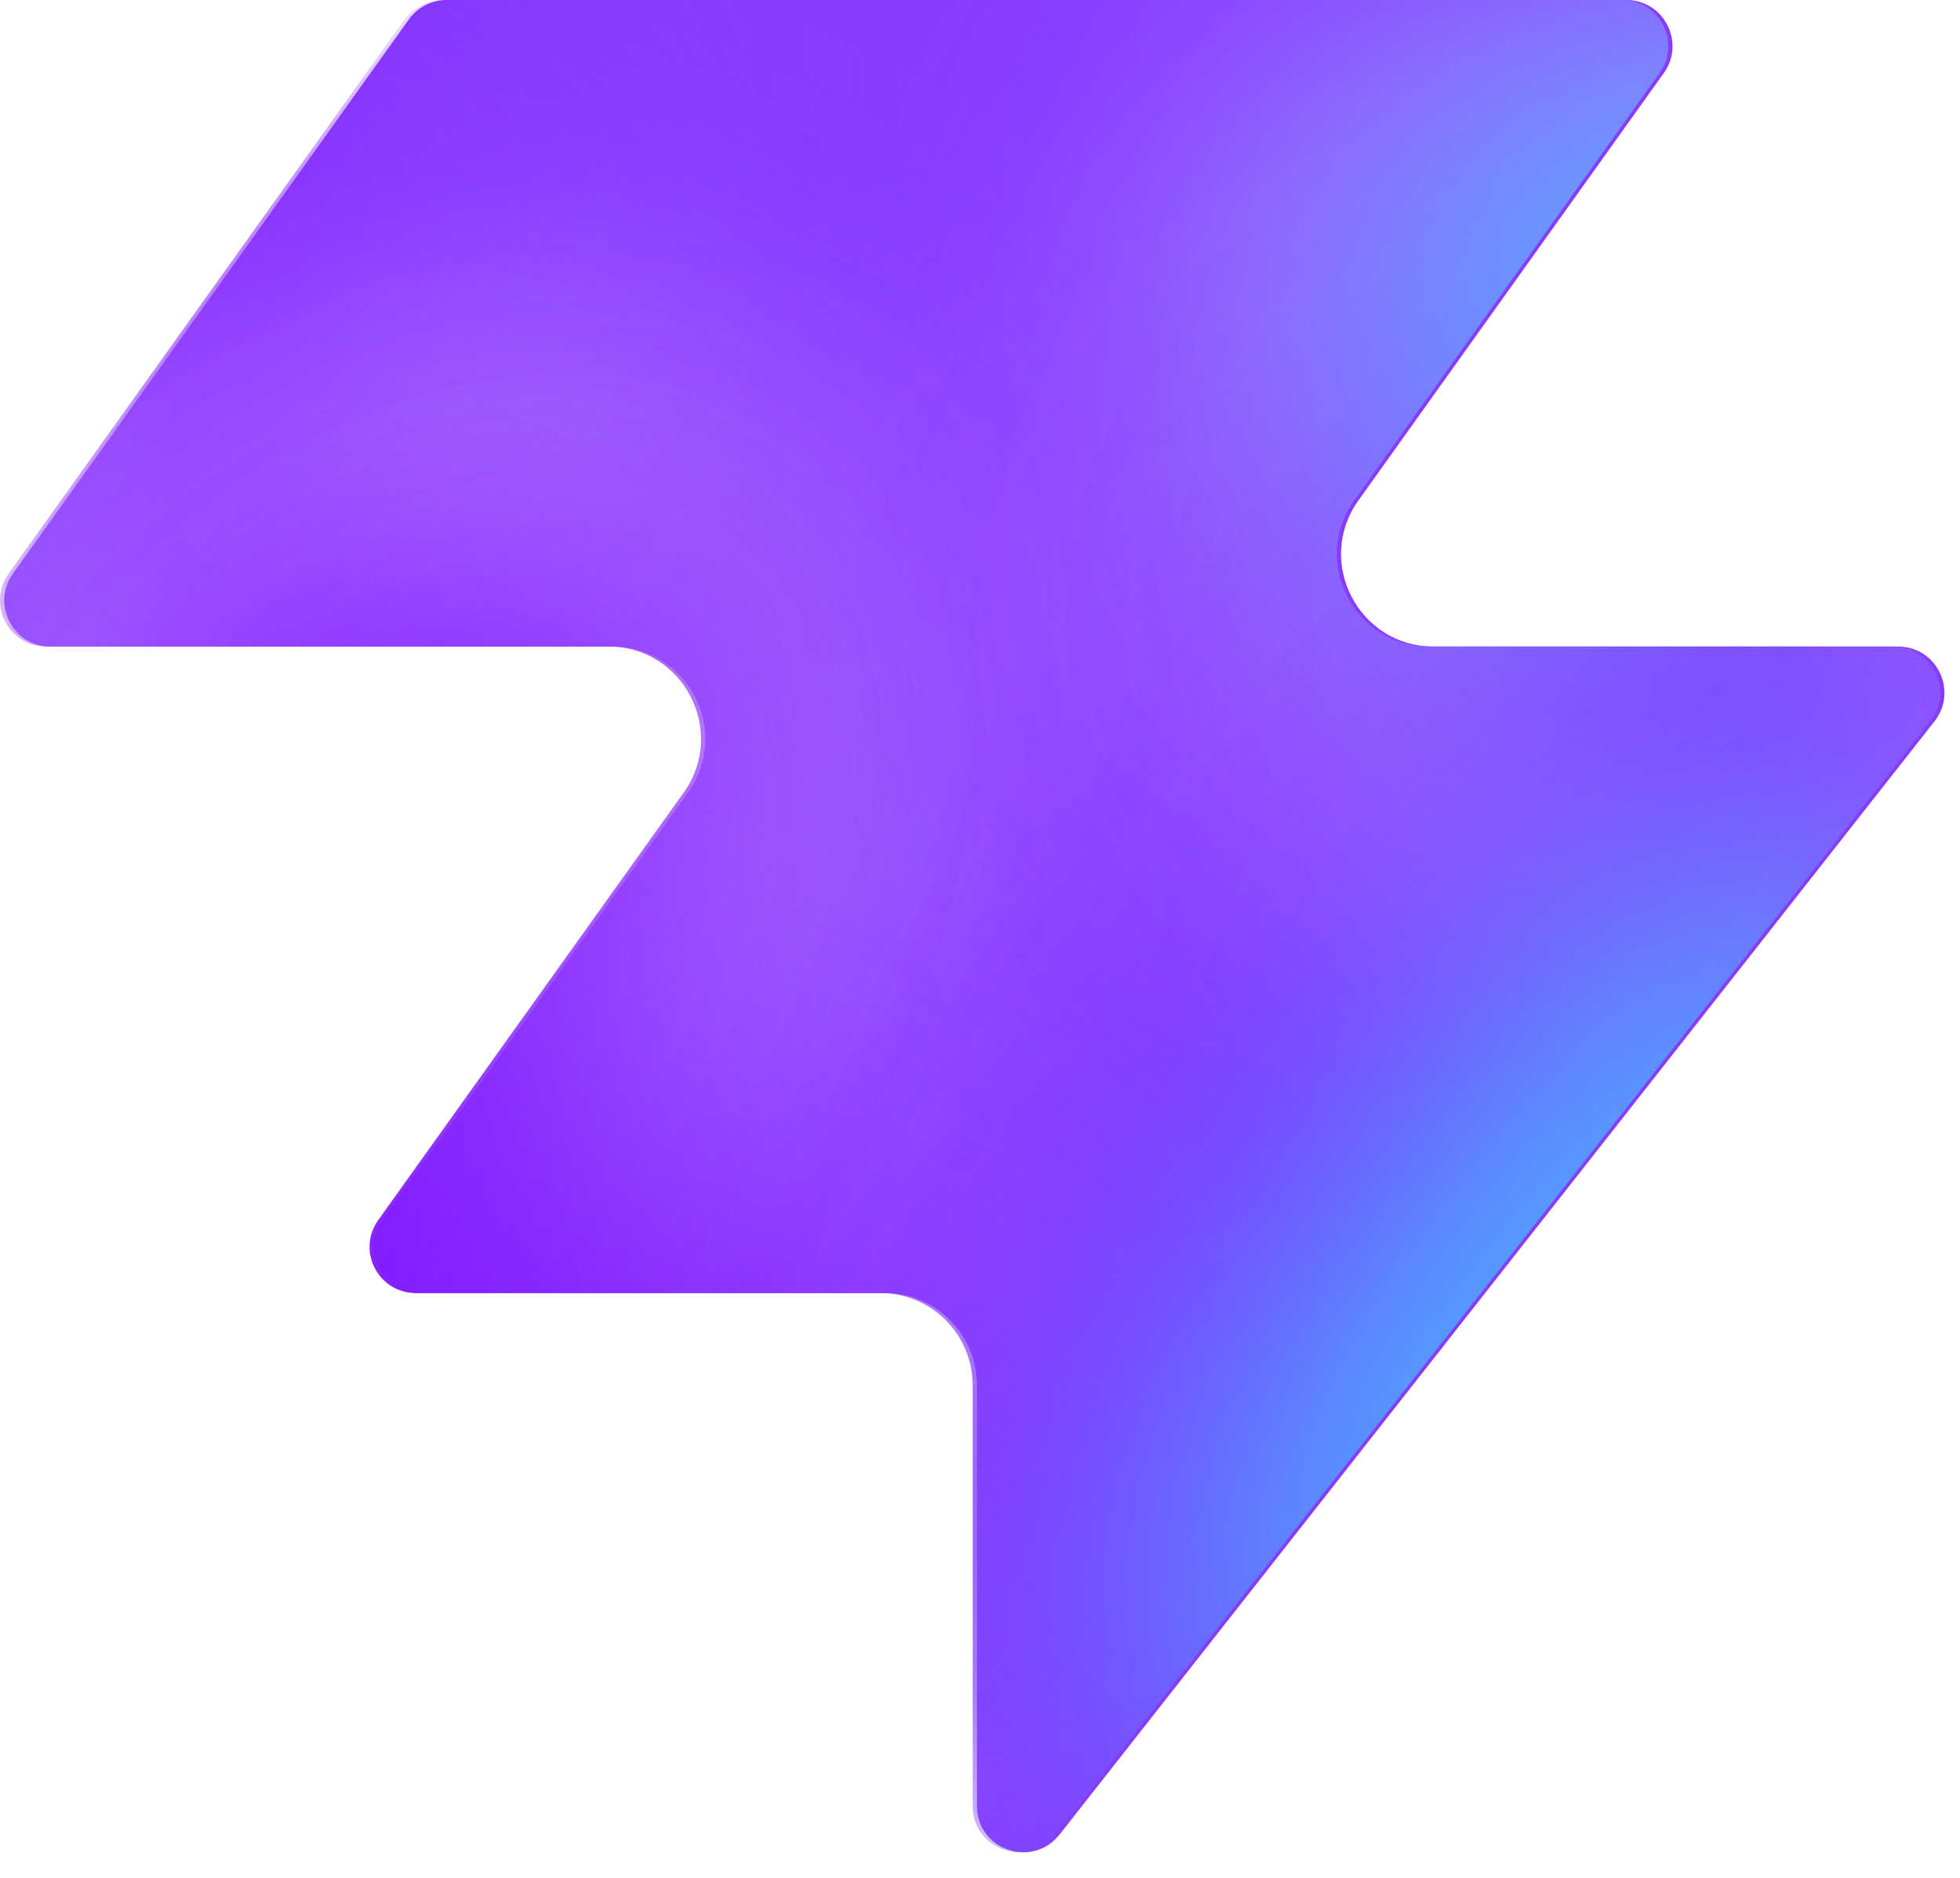
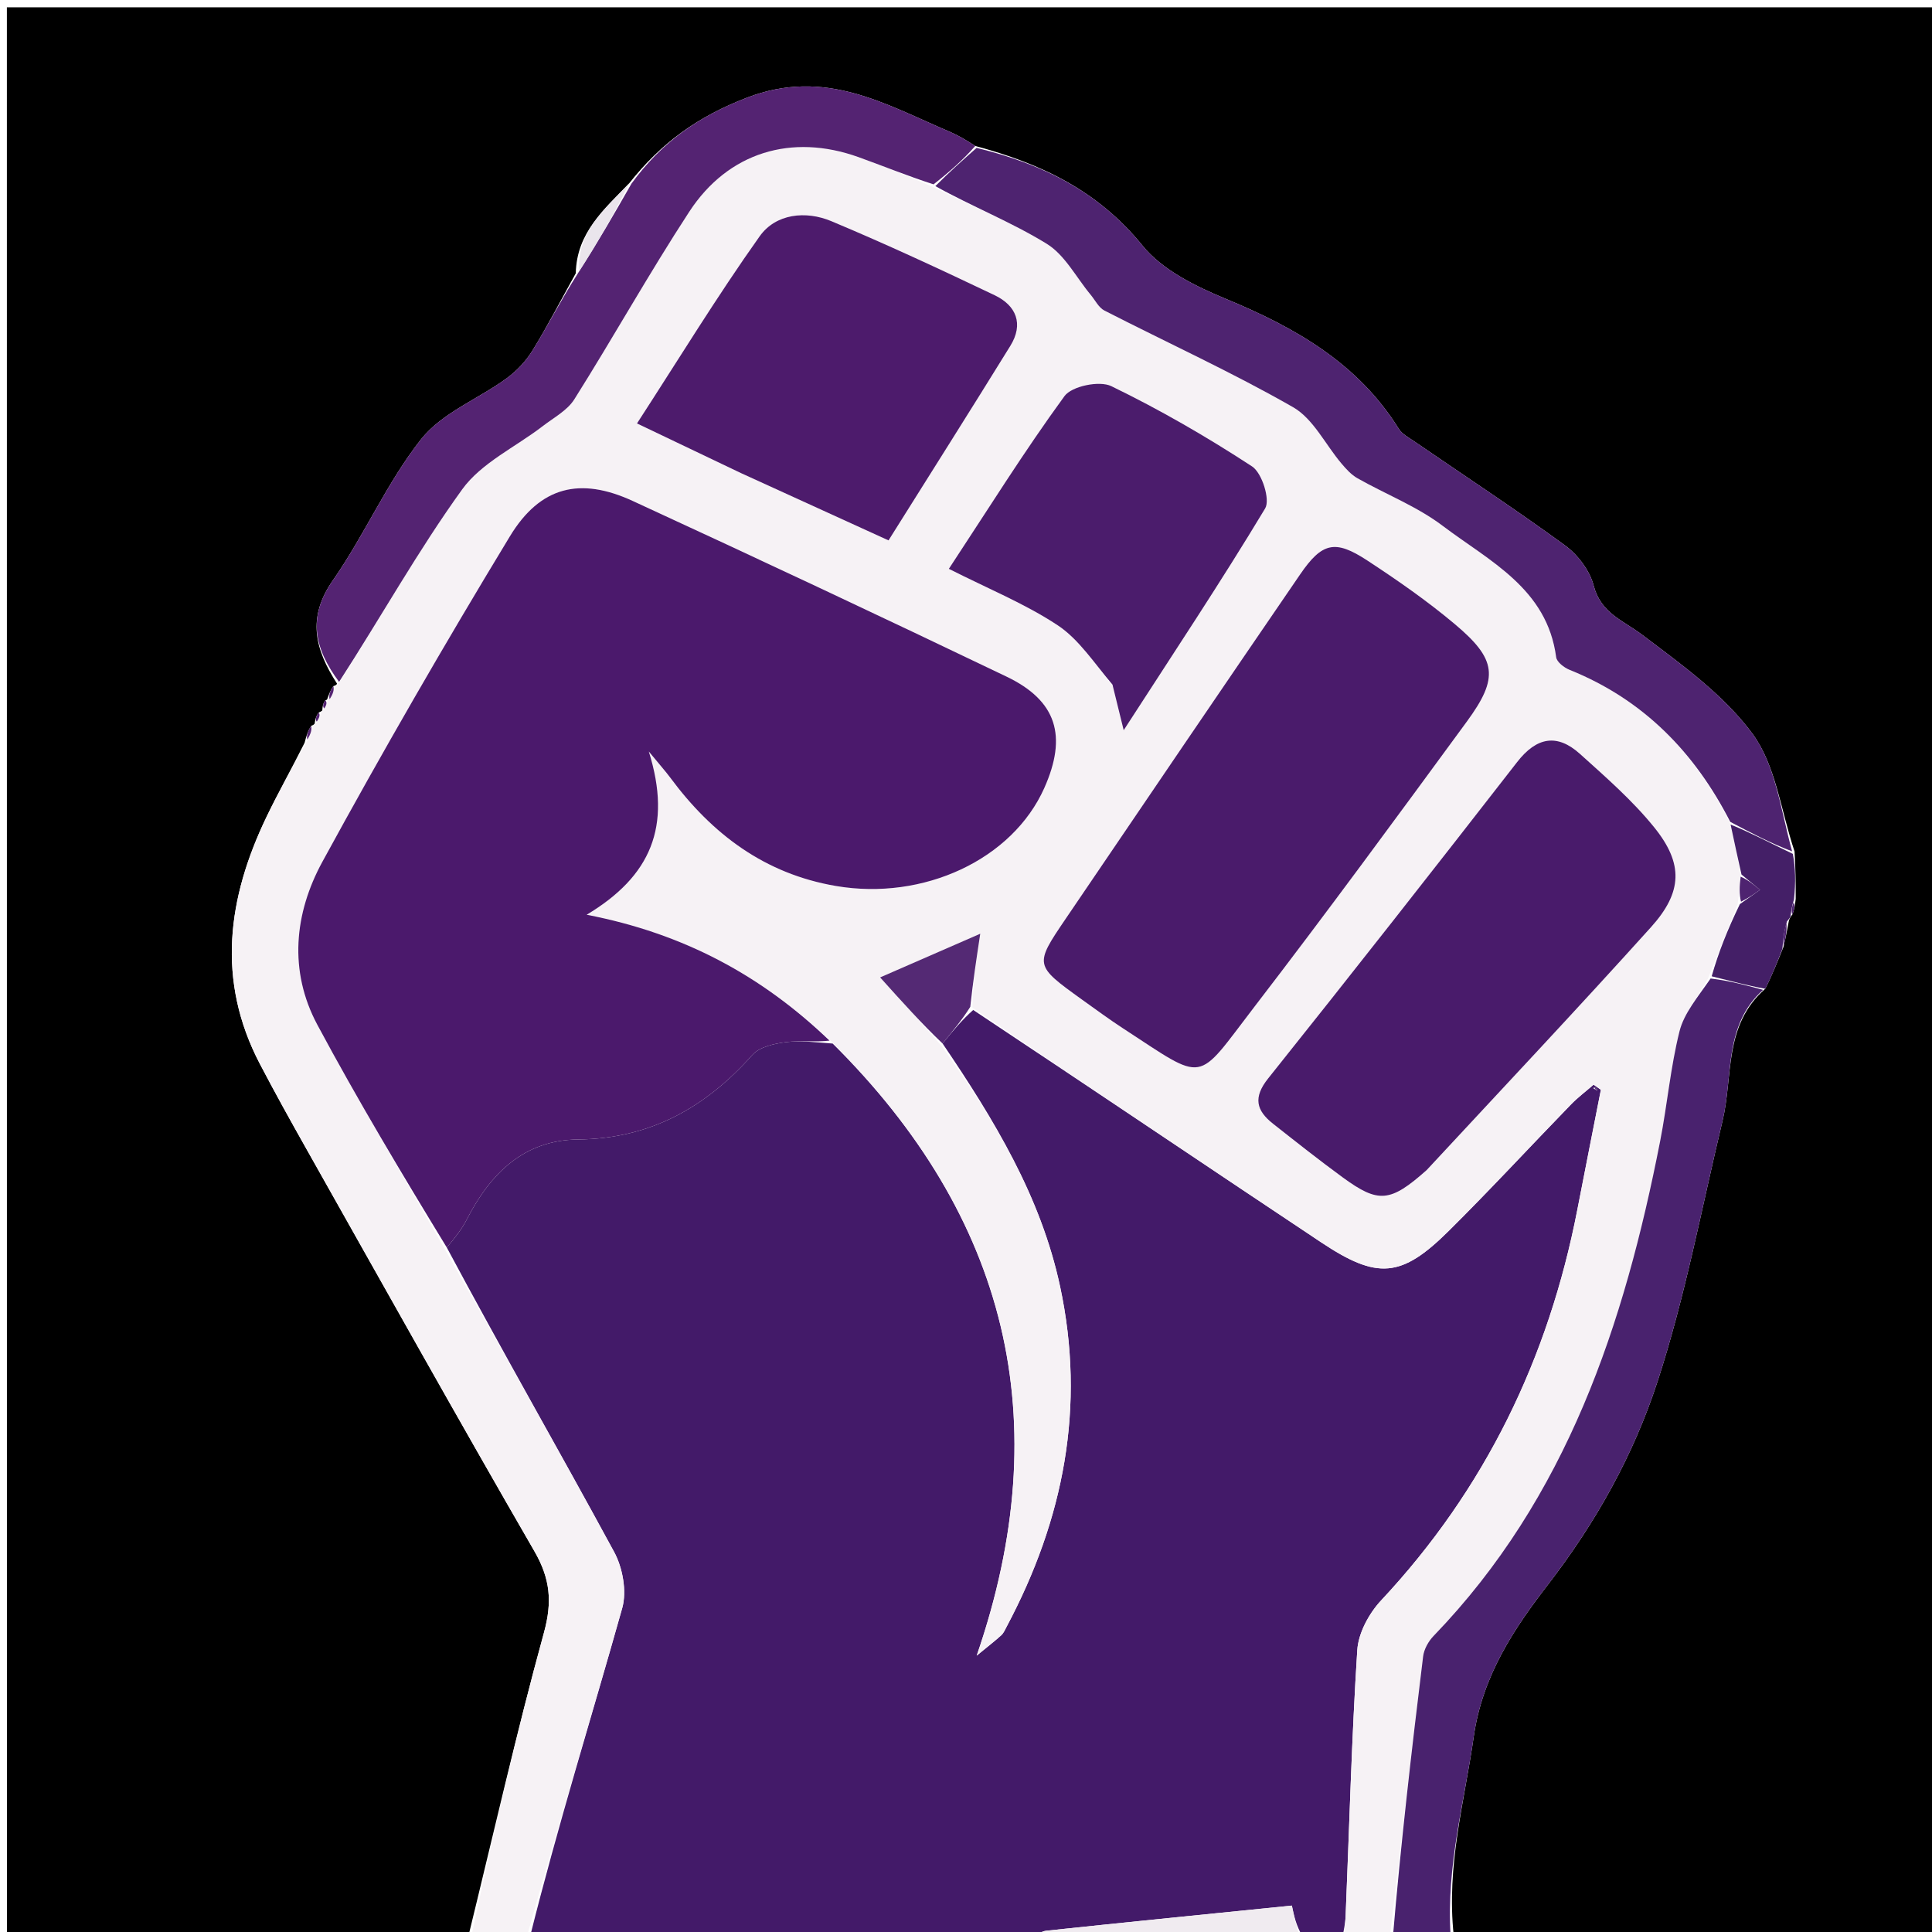
- <svg xmlns="http://www.w3.org/2000/svg" width="48" height="46" fill="none" viewBox="0 0 48 46">
-   <path fill="#863bff" d="M25.946 44.938c-.664.845-2.021.375-2.021-.698V33.937a2.26 2.26 0 0 0-2.262-2.262H10.287c-.92 0-1.456-1.04-.92-1.788l7.48-10.471c1.07-1.497 0-3.578-1.842-3.578H1.237c-.92 0-1.456-1.04-.92-1.788L10.013.474c.214-.297.556-.474.92-.474h28.894c.92 0 1.456 1.04.92 1.788l-7.48 10.471c-1.07 1.498 0 3.579 1.842 3.579h11.377c.943 0 1.473 1.088.89 1.83L25.947 44.94z" style="fill:#863bff;fill:color(display-p3 .525 .23 1);fill-opacity:1" />
-   <mask id="a" width="48" height="46" x="0" y="0" maskUnits="userSpaceOnUse" style="mask-type:alpha">
-     <path fill="#000" d="M25.842 44.938c-.664.844-2.021.375-2.021-.698V33.937a2.26 2.26 0 0 0-2.262-2.262H10.183c-.92 0-1.456-1.04-.92-1.788l7.48-10.471c1.07-1.498 0-3.579-1.842-3.579H1.133c-.92 0-1.456-1.04-.92-1.787L9.91.473c.214-.297.556-.474.92-.474h28.894c.92 0 1.456 1.04.92 1.788l-7.48 10.471c-1.07 1.498 0 3.578 1.842 3.578h11.377c.943 0 1.473 1.088.89 1.832L25.843 44.94z" style="fill:#000;fill-opacity:1" />
-   </mask>
-   <g mask="url(#a)">
-     <g filter="url(#b)">
-       <ellipse cx="5.508" cy="14.704" fill="#ede6ff" rx="5.508" ry="14.704" style="fill:#ede6ff;fill:color(display-p3 .927 .903 1);fill-opacity:1" transform="matrix(.00324 1 1 -.00324 -4.47 31.516)" />
-     </g>
-     <g filter="url(#c)">
-       <ellipse cx="10.399" cy="29.851" fill="#ede6ff" rx="10.399" ry="29.851" style="fill:#ede6ff;fill:color(display-p3 .927 .903 1);fill-opacity:1" transform="matrix(.00324 1 1 -.00324 -39.328 7.883)" />
-     </g>
-     <g filter="url(#d)">
-       <ellipse cx="5.508" cy="30.487" fill="#7e14ff" rx="5.508" ry="30.487" style="fill:#7e14ff;fill:color(display-p3 .492 .077 1);fill-opacity:1" transform="rotate(89.814 -25.913 -14.639)scale(1 -1)" />
-     </g>
-     <g filter="url(#e)">
-       <ellipse cx="5.508" cy="30.599" fill="#7e14ff" rx="5.508" ry="30.599" style="fill:#7e14ff;fill:color(display-p3 .492 .077 1);fill-opacity:1" transform="rotate(89.814 -32.644 -3.334)scale(1 -1)" />
-     </g>
-     <g filter="url(#f)">
-       <ellipse cx="5.508" cy="30.599" fill="#7e14ff" rx="5.508" ry="30.599" style="fill:#7e14ff;fill:color(display-p3 .492 .077 1);fill-opacity:1" transform="matrix(.00324 1 1 -.00324 -34.34 30.47)" />
-     </g>
-     <g filter="url(#g)">
-       <ellipse cx="14.072" cy="22.078" fill="#ede6ff" rx="14.072" ry="22.078" style="fill:#ede6ff;fill:color(display-p3 .927 .903 1);fill-opacity:1" transform="rotate(93.35 24.506 48.493)scale(-1 1)" />
-     </g>
-     <g filter="url(#h)">
-       <ellipse cx="3.47" cy="21.501" fill="#7e14ff" rx="3.47" ry="21.501" style="fill:#7e14ff;fill:color(display-p3 .492 .077 1);fill-opacity:1" transform="rotate(89.009 28.708 47.59)scale(-1 1)" />
-     </g>
-     <g filter="url(#i)">
-       <ellipse cx="3.47" cy="21.501" fill="#7e14ff" rx="3.47" ry="21.501" style="fill:#7e14ff;fill:color(display-p3 .492 .077 1);fill-opacity:1" transform="rotate(89.009 28.708 47.59)scale(-1 1)" />
-     </g>
-     <g filter="url(#j)">
-       <ellipse cx=".387" cy="8.972" fill="#7e14ff" rx="4.407" ry="29.108" style="fill:#7e14ff;fill:color(display-p3 .492 .077 1);fill-opacity:1" transform="rotate(39.51 .387 8.972)" />
-     </g>
-     <g filter="url(#k)">
-       <ellipse cx="47.523" cy="-6.092" fill="#7e14ff" rx="4.407" ry="29.108" style="fill:#7e14ff;fill:color(display-p3 .492 .077 1);fill-opacity:1" transform="rotate(37.892 47.523 -6.092)" />
-     </g>
-     <g filter="url(#l)">
-       <ellipse cx="41.412" cy="6.333" fill="#47bfff" rx="5.971" ry="9.665" style="fill:#47bfff;fill:color(display-p3 .28 .748 1);fill-opacity:1" transform="rotate(37.892 41.412 6.333)" />
-     </g>
-     <g filter="url(#m)">
-       <ellipse cx="-1.879" cy="38.332" fill="#7e14ff" rx="4.407" ry="29.108" style="fill:#7e14ff;fill:color(display-p3 .492 .077 1);fill-opacity:1" transform="rotate(37.892 -1.88 38.332)" />
-     </g>
-     <g filter="url(#n)">
-       <ellipse cx="-1.879" cy="38.332" fill="#7e14ff" rx="4.407" ry="29.108" style="fill:#7e14ff;fill:color(display-p3 .492 .077 1);fill-opacity:1" transform="rotate(37.892 -1.88 38.332)" />
-     </g>
-     <g filter="url(#o)">
-       <ellipse cx="35.651" cy="29.907" fill="#7e14ff" rx="4.407" ry="29.108" style="fill:#7e14ff;fill:color(display-p3 .492 .077 1);fill-opacity:1" transform="rotate(37.892 35.651 29.907)" />
-     </g>
-     <g filter="url(#p)">
-       <ellipse cx="38.418" cy="32.4" fill="#47bfff" rx="5.971" ry="15.297" style="fill:#47bfff;fill:color(display-p3 .28 .748 1);fill-opacity:1" transform="rotate(37.892 38.418 32.4)" />
-     </g>
-   </g>
-   <defs>
-     <filter id="b" width="60.045" height="41.654" x="-19.77" y="16.149" color-interpolation-filters="sRGB" filterUnits="userSpaceOnUse">
-       <feFlood flood-opacity="0" result="BackgroundImageFix" />
-       <feBlend in="SourceGraphic" in2="BackgroundImageFix" result="shape" />
-       <feGaussianBlur result="effect1_foregroundBlur_2002_17158" stdDeviation="7.659" />
-     </filter>
-     <filter id="c" width="90.34" height="51.437" x="-54.613" y="-7.533" color-interpolation-filters="sRGB" filterUnits="userSpaceOnUse">
-       <feFlood flood-opacity="0" result="BackgroundImageFix" />
-       <feBlend in="SourceGraphic" in2="BackgroundImageFix" result="shape" />
-       <feGaussianBlur result="effect1_foregroundBlur_2002_17158" stdDeviation="7.659" />
-     </filter>
-     <filter id="d" width="79.355" height="29.4" x="-49.64" y="2.03" color-interpolation-filters="sRGB" filterUnits="userSpaceOnUse">
-       <feFlood flood-opacity="0" result="BackgroundImageFix" />
-       <feBlend in="SourceGraphic" in2="BackgroundImageFix" result="shape" />
-       <feGaussianBlur result="effect1_foregroundBlur_2002_17158" stdDeviation="4.596" />
-     </filter>
-     <filter id="e" width="79.579" height="29.4" x="-45.045" y="20.029" color-interpolation-filters="sRGB" filterUnits="userSpaceOnUse">
-       <feFlood flood-opacity="0" result="BackgroundImageFix" />
-       <feBlend in="SourceGraphic" in2="BackgroundImageFix" result="shape" />
-       <feGaussianBlur result="effect1_foregroundBlur_2002_17158" stdDeviation="4.596" />
-     </filter>
-     <filter id="f" width="79.579" height="29.4" x="-43.513" y="21.178" color-interpolation-filters="sRGB" filterUnits="userSpaceOnUse">
-       <feFlood flood-opacity="0" result="BackgroundImageFix" />
-       <feBlend in="SourceGraphic" in2="BackgroundImageFix" result="shape" />
-       <feGaussianBlur result="effect1_foregroundBlur_2002_17158" stdDeviation="4.596" />
-     </filter>
-     <filter id="g" width="74.749" height="58.852" x="15.756" y="-17.901" color-interpolation-filters="sRGB" filterUnits="userSpaceOnUse">
-       <feFlood flood-opacity="0" result="BackgroundImageFix" />
-       <feBlend in="SourceGraphic" in2="BackgroundImageFix" result="shape" />
-       <feGaussianBlur result="effect1_foregroundBlur_2002_17158" stdDeviation="7.659" />
-     </filter>
-     <filter id="h" width="61.377" height="25.362" x="23.548" y="2.284" color-interpolation-filters="sRGB" filterUnits="userSpaceOnUse">
-       <feFlood flood-opacity="0" result="BackgroundImageFix" />
-       <feBlend in="SourceGraphic" in2="BackgroundImageFix" result="shape" />
-       <feGaussianBlur result="effect1_foregroundBlur_2002_17158" stdDeviation="4.596" />
-     </filter>
-     <filter id="i" width="61.377" height="25.362" x="23.548" y="2.284" color-interpolation-filters="sRGB" filterUnits="userSpaceOnUse">
-       <feFlood flood-opacity="0" result="BackgroundImageFix" />
-       <feBlend in="SourceGraphic" in2="BackgroundImageFix" result="shape" />
-       <feGaussianBlur result="effect1_foregroundBlur_2002_17158" stdDeviation="4.596" />
-     </filter>
-     <filter id="j" width="56.045" height="63.649" x="-27.636" y="-22.853" color-interpolation-filters="sRGB" filterUnits="userSpaceOnUse">
-       <feFlood flood-opacity="0" result="BackgroundImageFix" />
-       <feBlend in="SourceGraphic" in2="BackgroundImageFix" result="shape" />
-       <feGaussianBlur result="effect1_foregroundBlur_2002_17158" stdDeviation="4.596" />
-     </filter>
-     <filter id="k" width="54.814" height="64.646" x="20.116" y="-38.415" color-interpolation-filters="sRGB" filterUnits="userSpaceOnUse">
-       <feFlood flood-opacity="0" result="BackgroundImageFix" />
-       <feBlend in="SourceGraphic" in2="BackgroundImageFix" result="shape" />
-       <feGaussianBlur result="effect1_foregroundBlur_2002_17158" stdDeviation="4.596" />
-     </filter>
-     <filter id="l" width="33.541" height="35.313" x="24.641" y="-11.323" color-interpolation-filters="sRGB" filterUnits="userSpaceOnUse">
-       <feFlood flood-opacity="0" result="BackgroundImageFix" />
-       <feBlend in="SourceGraphic" in2="BackgroundImageFix" result="shape" />
-       <feGaussianBlur result="effect1_foregroundBlur_2002_17158" stdDeviation="4.596" />
-     </filter>
-     <filter id="m" width="54.814" height="64.646" x="-29.286" y="6.009" color-interpolation-filters="sRGB" filterUnits="userSpaceOnUse">
-       <feFlood flood-opacity="0" result="BackgroundImageFix" />
-       <feBlend in="SourceGraphic" in2="BackgroundImageFix" result="shape" />
-       <feGaussianBlur result="effect1_foregroundBlur_2002_17158" stdDeviation="4.596" />
-     </filter>
-     <filter id="n" width="54.814" height="64.646" x="-29.286" y="6.009" color-interpolation-filters="sRGB" filterUnits="userSpaceOnUse">
-       <feFlood flood-opacity="0" result="BackgroundImageFix" />
-       <feBlend in="SourceGraphic" in2="BackgroundImageFix" result="shape" />
-       <feGaussianBlur result="effect1_foregroundBlur_2002_17158" stdDeviation="4.596" />
-     </filter>
-     <filter id="o" width="54.814" height="64.646" x="8.244" y="-2.416" color-interpolation-filters="sRGB" filterUnits="userSpaceOnUse">
-       <feFlood flood-opacity="0" result="BackgroundImageFix" />
-       <feBlend in="SourceGraphic" in2="BackgroundImageFix" result="shape" />
-       <feGaussianBlur result="effect1_foregroundBlur_2002_17158" stdDeviation="4.596" />
-     </filter>
-     <filter id="p" width="39.409" height="43.623" x="18.713" y="10.588" color-interpolation-filters="sRGB" filterUnits="userSpaceOnUse">
-       <feFlood flood-opacity="0" result="BackgroundImageFix" />
-       <feBlend in="SourceGraphic" in2="BackgroundImageFix" result="shape" />
-       <feGaussianBlur result="effect1_foregroundBlur_2002_17158" stdDeviation="4.596" />
-     </filter>
-   </defs>
+ <svg xmlns="http://www.w3.org/2000/svg" version="1.1" id="Layer_1" x="0px" y="0px" width="100%" viewBox="0 0 285 285" enable-background="new 0 0 285 285" xml:space="preserve">
+   <path fill="#000000" opacity="1" stroke="none" d=" M69,286   C46.343,286 23.687,286 1.022,286   C1.015,191.052 1.015,96.104 1.015,1.078   C95.906,1.078 190.813,1.078 285.86,1.078   C285.86,96 285.86,191 285.86,286   C262.25,286 238.594,286 214.452,285.534   C213.329,275.2 216.03,265.785 217.401,256.165   C218.69,247.122 223.459,240.097 228.344,233.762   C235.484,224.502 240.984,214.59 244.503,203.819   C248.601,191.276 251.024,178.184 254.106,165.314   C255.678,158.748 254.23,151.26 260.398,145.861   C261.452,143.79 262.191,141.88 263.097,139.663   C263.444,138.249 263.625,137.143 263.895,135.804   C264.042,135.413 264.098,135.256 264.392,134.921   C264.703,134.17 264.775,133.597 264.894,132.585   C264.903,130.09 264.866,128.034 264.725,125.608   C262.688,119.501 261.94,112.892 258.522,108.247   C254.278,102.48 248.058,98.03 242.225,93.629   C239.412,91.505 236.15,90.461 235.094,86.398   C234.519,84.184 232.769,81.851 230.888,80.477   C223.594,75.149 216.031,70.19 208.579,65.078   C207.785,64.533 206.823,64.033 206.343,63.261   C200.312,53.579 191.092,48.34 180.88,44.11   C176.4,42.254 171.466,39.844 168.536,36.229   C162.017,28.186 153.665,24.158 143.865,21.534   C142.494,20.65 141.353,19.97 140.143,19.455   C130.595,15.397 121.755,9.96 110.181,14.411   C102.911,17.206 97.52,21.091 92.791,27.069   C89.139,30.889 85.064,34.282 84.937,40.31   C82.702,44.335 80.76,48.124 78.533,51.738   C77.565,53.308 76.186,54.758 74.691,55.844   C70.517,58.878 65.197,60.912 62.138,64.773   C57.084,71.152 53.795,78.897 49.108,85.61   C45.254,91.129 46.46,95.794 49.706,100.83   C49.72,100.958 49.526,101.127 49.172,101.216   C48.647,101.959 48.476,102.614 48.246,103.2   C48.187,103.132 48.34,103.227 48.002,103.298   C47.623,103.796 47.582,104.223 47.546,104.76   C47.551,104.87 47.356,104.969 47.013,105.11   C46.585,105.71 46.499,106.167 46.417,106.729   C46.421,106.834 46.24,106.939 45.901,107.077   C45.378,107.896 45.196,108.576 44.932,109.573   C43,113.423 41.045,116.907 39.318,120.5   C33.556,132.483 31.895,144.625 38.333,156.937   C40.521,161.121 42.814,165.252 45.133,169.365   C56.325,189.212 67.436,209.106 78.836,228.833   C81.165,232.864 81.496,236.273 80.247,240.82   C76.135,255.78 72.697,270.926 69,286  z" />
+   <path fill="#431A69" opacity="1" stroke="none" d=" M198,286   C196.286,286 194.571,286 192.169,285.706   C191.187,284.024 190.893,282.636 190.567,281.104   C178.256,282.35 166.29,283.541 154.332,284.813   C153.522,284.899 152.776,285.59 152,286   C127.646,286 103.292,286 78.184,285.701   C82.269,269.356 87.253,253.351 91.787,237.22   C92.487,234.731 91.856,231.263 90.589,228.926   C82.437,213.892 73.937,199.046 65.91,184.028   C67.141,182.575 68.137,181.295 68.865,179.878   C72.336,173.124 77.266,168.173 85.287,168.089   C95.931,167.976 104.103,163.363 110.989,155.615   C112.035,154.439 114.186,153.959 115.901,153.736   C118.073,153.452 120.322,153.761 122.832,153.94   C148.62,179.549 156.063,209.449 144.078,244.232   C145.803,242.814 146.795,242.056 147.711,241.216   C148.064,240.891 148.266,240.39 148.501,239.95   C156.913,224.134 160.186,207.53 156.378,189.773   C153.519,176.442 146.637,165.136 139.051,153.94   C140.569,152.05 141.908,150.463 143.562,148.988   C160.872,160.491 177.847,171.915 194.877,183.256   C203.177,188.784 206.709,188.52 213.69,181.599   C219.831,175.512 225.702,169.152 231.725,162.946   C232.757,161.882 233.957,160.982 235.08,160.007   C235.439,160.257 235.798,160.507 236.156,160.757   C234.998,166.651 233.829,172.543 232.684,178.44   C228.425,200.361 219.075,219.687 203.739,236.083   C201.95,237.995 200.383,240.886 200.22,243.419   C199.382,256.503 199.044,269.618 198.499,282.72   C198.454,283.819 198.172,284.907 198,286  z" />
+   <path fill="#F6F2F5" opacity="1" stroke="none" d=" M138.873,154.243   C146.637,165.136 153.519,176.442 156.378,189.773   C160.186,207.53 156.913,224.134 148.501,239.95   C148.266,240.39 148.064,240.891 147.711,241.216   C146.795,242.056 145.803,242.814 144.078,244.232   C156.063,209.449 148.62,179.549 122.659,153.633   C112.352,143.906 100.846,137.696 86.543,134.94   C95.989,129.271 99.176,121.951 95.71,110.858   C97.451,112.973 98.206,113.814 98.876,114.717   C105.054,123.056 112.804,128.903 123.312,130.696   C136.224,132.898 149.349,126.807 154.057,116.228   C157.46,108.578 155.899,103.369 148.486,99.815   C130.17,91.033 111.782,82.395 93.333,73.897   C85.591,70.331 79.697,71.734 75.22,79.113   C65.639,94.903 56.399,110.916 47.554,127.129   C43.414,134.719 42.553,143.222 46.819,151.182   C52.787,162.316 59.282,173.167 65.552,184.139   C73.937,199.046 82.437,213.892 90.589,228.926   C91.856,231.263 92.487,234.731 91.787,237.22   C87.253,253.351 82.269,269.356 77.716,285.701   C75.3,286 72.6,286 69.45,286   C72.697,270.926 76.135,255.78 80.247,240.82   C81.496,236.273 81.165,232.864 78.836,228.833   C67.436,209.106 56.325,189.212 45.133,169.365   C42.814,165.252 40.521,161.121 38.333,156.937   C31.895,144.625 33.556,132.483 39.318,120.5   C41.045,116.907 43,113.423 45.254,109.412   C45.851,108.27 46.046,107.605 46.24,106.939   C46.24,106.939 46.421,106.834 46.731,106.562   C47.146,105.85 47.251,105.409 47.356,104.969   C47.356,104.969 47.551,104.87 47.832,104.623   C48.189,103.994 48.265,103.61 48.34,103.227   C48.34,103.227 48.187,103.132 48.562,103.07   C49.134,102.381 49.33,101.754 49.526,101.127   C49.526,101.127 49.72,100.958 50.034,100.717   C56.224,91.001 61.667,81.212 68.177,72.195   C71.012,68.27 76.055,65.949 80.064,62.86   C81.684,61.612 83.687,60.551 84.722,58.906   C90.486,49.752 95.766,40.288 101.677,31.234   C107.419,22.441 116.808,19.646 126.634,23.175   C130.229,24.467 133.766,25.918 137.594,27.555   C143.408,30.477 149.194,32.753 154.406,35.961   C157.094,37.616 158.761,40.928 160.893,43.489   C161.554,44.283 162.068,45.376 162.917,45.811   C172.195,50.562 181.707,54.895 190.742,60.064   C193.737,61.777 195.519,65.589 197.906,68.399   C198.59,69.204 199.347,70.043 200.248,70.552   C204.43,72.918 209.03,74.702 212.819,77.569   C219.708,82.781 228.224,86.804 229.558,96.952   C229.651,97.659 230.734,98.49 231.538,98.813   C242.399,103.179 249.987,110.968 255.292,121.636   C255.86,124.357 256.378,126.681 256.772,129.322   C256.596,130.769 256.544,131.898 256.33,133.378   C254.82,137.15 253.474,140.571 251.971,144.316   C250.418,147.127 248.422,149.463 247.753,152.132   C246.421,157.445 245.949,162.967 244.893,168.357   C239.605,195.351 231.171,220.916 211.474,241.329   C210.716,242.114 210.063,243.286 209.932,244.348   C208.228,258.225 206.627,272.114 205,286   C202.958,286 200.917,286 198.438,286   C198.172,284.907 198.454,283.819 198.499,282.72   C199.044,269.618 199.382,256.503 200.22,243.419   C200.383,240.886 201.95,237.995 203.739,236.083   C219.075,219.687 228.425,200.361 232.684,178.44   C233.829,172.543 234.998,166.651 236.156,160.757   C235.798,160.507 235.439,160.257 235.08,160.007   C233.957,160.982 232.757,161.882 231.725,162.946   C225.702,169.152 219.831,175.512 213.69,181.599   C206.709,188.52 203.177,188.784 194.877,183.256   C177.847,171.915 160.872,160.491 143.445,148.64   C143.533,144.768 144.052,141.356 144.602,137.74   C139.931,139.777 135.156,141.86 129.832,144.183   C133.163,147.889 136.018,151.066 138.873,154.243  M159.862,147.666   C161.775,149.001 163.653,150.389 165.607,151.661   C178.056,159.765 176.276,159.927 185.044,148.518   C195.703,134.65 206.051,120.541 216.39,106.432   C221.129,99.963 220.804,97.27 214.595,92.056   C210.527,88.641 206.129,85.581 201.678,82.667   C196.945,79.568 195.029,80.002 191.786,84.737   C180.205,101.64 168.698,118.595 157.193,135.55   C152.563,142.374 152.598,142.398 159.862,147.666  M210.728,172.35   C221.683,160.508 232.745,148.762 243.542,136.778   C248.205,131.602 248.359,127.41 244.014,122.035   C240.806,118.066 236.879,114.645 233.066,111.209   C229.689,108.167 226.665,108.731 223.804,112.412   C211.654,128.042 199.431,143.618 187.074,159.084   C184.819,161.907 185.316,163.817 187.794,165.769   C191.191,168.446 194.583,171.135 198.074,173.686   C203.357,177.547 205.08,177.379 210.728,172.35  M109.626,69.94   C116.704,73.167 123.782,76.393 131.071,79.716   C137.234,69.892 143.192,60.487 149.043,51.016   C151.033,47.794 149.92,45.072 146.728,43.551   C138.767,39.755 130.764,36.026 122.63,32.623   C118.853,31.043 114.433,31.514 112.057,34.862   C105.77,43.718 100.099,53.011 93.966,62.464   C99.654,65.181 104.299,67.4 109.626,69.94  M164.211,101.351   C164.625,103.052 165.04,104.752 165.762,107.717   C173.183,96.234 180.155,85.765 186.632,74.997   C187.408,73.705 186.162,69.761 184.703,68.807   C178.036,64.447 171.094,60.435 163.93,56.96   C162.192,56.116 158.105,56.957 157.028,58.432   C151.089,66.568 145.748,75.14 139.971,83.912   C145.782,86.855 151.218,89.061 156.016,92.232   C159.156,94.306 161.372,97.779 164.211,101.351  M235,160.5   C235.2,160.633 235.4,160.767 235.6,160.9   C235.567,160.6 235.533,160.3 235,160.5  z" />
+   <path fill="#49226E" opacity="1" stroke="none" d=" M205.45,286   C206.627,272.114 208.228,258.225 209.932,244.348   C210.063,243.286 210.716,242.114 211.474,241.329   C231.171,220.916 239.605,195.351 244.893,168.357   C245.949,162.967 246.421,157.445 247.753,152.132   C248.422,149.463 250.418,147.127 252.343,144.344   C255.275,144.706 257.679,145.364 260.082,146.022   C254.23,151.26 255.678,158.748 254.106,165.314   C251.024,178.184 248.601,191.276 244.503,203.819   C240.984,214.59 235.484,224.502 228.344,233.762   C223.459,240.097 218.69,247.122 217.401,256.165   C216.03,265.785 213.329,275.2 213.984,285.534   C211.3,286 208.6,286 205.45,286  z" />
+   <path fill="#F0EBF0" opacity="1" stroke="none" d=" M152.469,286   C152.776,285.59 153.522,284.899 154.332,284.813   C166.29,283.541 178.256,282.35 190.567,281.104   C190.893,282.636 191.187,284.024 191.741,285.706   C178.979,286 165.958,286 152.469,286  z" />
+   <path fill="#4E2370" opacity="1" stroke="none" d=" M255.243,121.239   C249.987,110.968 242.399,103.179 231.538,98.813   C230.734,98.49 229.651,97.659 229.558,96.952   C228.224,86.804 219.708,82.781 212.819,77.569   C209.03,74.702 204.43,72.918 200.248,70.552   C199.347,70.043 198.59,69.204 197.906,68.399   C195.519,65.589 193.737,61.777 190.742,60.064   C181.707,54.895 172.195,50.562 162.917,45.811   C162.068,45.376 161.554,44.283 160.893,43.489   C158.761,40.928 157.094,37.616 154.406,35.961   C149.194,32.753 143.408,30.477 137.979,27.454   C140.088,25.334 142.075,23.575 144.063,21.816   C153.665,24.158 162.017,28.186 168.536,36.229   C171.466,39.844 176.4,42.254 180.88,44.11   C191.092,48.34 200.312,53.579 206.343,63.261   C206.823,64.033 207.785,64.533 208.579,65.078   C216.031,70.19 223.594,75.149 230.888,80.477   C232.769,81.851 234.519,84.184 235.094,86.398   C236.15,90.461 239.412,91.505 242.225,93.629   C248.058,98.03 254.278,102.48 258.522,108.247   C261.94,112.892 262.688,119.501 264.366,125.588   C261.155,124.372 258.199,122.805 255.243,121.239  z" />
+   <path fill="#542372" opacity="1" stroke="none" d=" M143.865,21.534   C142.075,23.575 140.088,25.334 137.715,27.195   C133.766,25.918 130.229,24.467 126.634,23.175   C116.808,19.646 107.419,22.441 101.677,31.234   C95.766,40.288 90.486,49.752 84.722,58.906   C83.687,60.551 81.684,61.612 80.064,62.86   C76.055,65.949 71.012,68.27 68.177,72.195   C61.667,81.212 56.224,91.001 50.02,100.589   C46.46,95.794 45.254,91.129 49.108,85.61   C53.795,78.897 57.084,71.152 62.138,64.773   C65.197,60.912 70.517,58.878 74.691,55.844   C76.186,54.758 77.565,53.308 78.533,51.738   C80.76,48.124 82.702,44.335 85.276,40.278   C88.247,35.654 90.701,31.369 93.155,27.085   C97.52,21.091 102.911,17.206 110.181,14.411   C121.755,9.96 130.595,15.397 140.143,19.455   C141.353,19.97 142.494,20.65 143.865,21.534  z" />
+   <path fill="#441F67" opacity="1" stroke="none" d=" M255.292,121.636   C258.199,122.805 261.155,124.372 264.469,125.958   C264.866,128.034 264.903,130.09 264.649,132.656   C264.29,133.809 264.222,134.454 264.154,135.099   C264.098,135.256 264.042,135.413 263.61,135.918   C263.133,137.5 263.031,138.735 262.93,139.97   C262.191,141.88 261.452,143.79 260.398,145.861   C257.679,145.364 255.275,144.706 252.5,144.02   C253.474,140.571 254.82,137.15 256.664,133.366   C257.984,132.426 258.806,131.849 259.629,131.272   C258.718,130.516 257.807,129.76 256.897,129.004   C256.378,126.681 255.86,124.357 255.292,121.636  z" />
+   <path fill="#EAE5EC" opacity="1" stroke="none" d=" M92.791,27.069   C90.701,31.369 88.247,35.654 85.453,39.971   C85.064,34.282 89.139,30.889 92.791,27.069  z" />
+   <path fill="#4E2370" opacity="1" stroke="none" d=" M263.097,139.663   C263.031,138.735 263.133,137.5 263.52,136.151   C263.625,137.143 263.444,138.249 263.097,139.663  z" />
+   <path fill="#4E2370" opacity="1" stroke="none" d=" M264.392,134.921   C264.222,134.454 264.29,133.809 264.602,133.094   C264.775,133.597 264.703,134.17 264.392,134.921  z" />
+   <path fill="#542372" opacity="1" stroke="none" d=" M45.901,107.077   C46.046,107.605 45.851,108.27 45.335,109.096   C45.196,108.576 45.378,107.896 45.901,107.077  z" />
+   <path fill="#542372" opacity="1" stroke="none" d=" M49.172,101.216   C49.33,101.754 49.134,102.381 48.621,103.139   C48.476,102.614 48.647,101.959 49.172,101.216  z" />
+   <path fill="#542372" opacity="1" stroke="none" d=" M47.013,105.11   C47.251,105.409 47.146,105.85 46.726,106.458   C46.499,106.167 46.585,105.71 47.013,105.11  z" />
+   <path fill="#542372" opacity="1" stroke="none" d=" M48.002,103.298   C48.265,103.61 48.189,103.994 47.827,104.514   C47.582,104.223 47.623,103.796 48.002,103.298  z" />
+   <path fill="#4B196C" opacity="1" stroke="none" d=" M65.91,184.028   C59.282,173.167 52.787,162.316 46.819,151.182   C42.553,143.222 43.414,134.719 47.554,127.129   C56.399,110.916 65.639,94.903 75.22,79.113   C79.697,71.734 85.591,70.331 93.333,73.897   C111.782,82.395 130.17,91.033 148.486,99.815   C155.899,103.369 157.46,108.578 154.057,116.228   C149.349,126.807 136.224,132.898 123.312,130.696   C112.804,128.903 105.054,123.056 98.876,114.717   C98.206,113.814 97.451,112.973 95.71,110.858   C99.176,121.951 95.989,129.271 86.543,134.94   C100.846,137.696 112.352,143.906 122.365,153.507   C120.322,153.761 118.073,153.452 115.901,153.736   C114.186,153.959 112.035,154.439 110.989,155.615   C104.103,163.363 95.931,167.976 85.287,168.089   C77.266,168.173 72.336,173.124 68.865,179.878   C68.137,181.295 67.141,182.575 65.91,184.028  z" />
+   <path fill="#542974" opacity="1" stroke="none" d=" M139.051,153.94   C136.018,151.066 133.163,147.889 129.832,144.183   C135.156,141.86 139.931,139.777 144.602,137.74   C144.052,141.356 143.533,144.768 143.131,148.528   C141.908,150.463 140.569,152.05 139.051,153.94  z" />
+   <path fill="#4A1B6B" opacity="1" stroke="none" d=" M159.582,147.437   C152.598,142.398 152.563,142.374 157.193,135.55   C168.698,118.595 180.205,101.64 191.786,84.737   C195.029,80.002 196.945,79.568 201.678,82.667   C206.129,85.581 210.527,88.641 214.595,92.056   C220.804,97.27 221.129,99.963 216.39,106.432   C206.051,120.541 195.703,134.65 185.044,148.518   C176.276,159.927 178.056,159.765 165.607,151.661   C163.653,150.389 161.775,149.001 159.582,147.437  z" />
+   <path fill="#491B6B" opacity="1" stroke="none" d=" M210.461,172.6   C205.08,177.379 203.357,177.547 198.074,173.686   C194.583,171.135 191.191,168.446 187.794,165.769   C185.316,163.817 184.819,161.907 187.074,159.084   C199.431,143.618 211.654,128.042 223.804,112.412   C226.665,108.731 229.689,108.167 233.066,111.209   C236.879,114.645 240.806,118.066 244.014,122.035   C248.359,127.41 248.205,131.602 243.542,136.778   C232.745,148.762 221.683,160.508 210.461,172.6  z" />
+   <path fill="#4D1B6C" opacity="1" stroke="none" d=" M109.284,69.779   C104.299,67.4 99.654,65.181 93.966,62.464   C100.099,53.011 105.77,43.718 112.057,34.862   C114.433,31.514 118.853,31.043 122.63,32.623   C130.764,36.026 138.767,39.755 146.728,43.551   C149.92,45.072 151.033,47.794 149.043,51.016   C143.192,60.487 137.234,69.892 131.071,79.716   C123.782,76.393 116.704,73.167 109.284,69.779  z" />
+   <path fill="#4B1C6C" opacity="1" stroke="none" d=" M164.106,100.988   C161.372,97.779 159.156,94.306 156.016,92.232   C151.218,89.061 145.782,86.855 139.971,83.912   C145.748,75.14 151.089,66.568 157.028,58.432   C158.105,56.957 162.192,56.116 163.93,56.96   C171.094,60.435 178.036,64.447 184.703,68.807   C186.162,69.761 187.408,73.705 186.632,74.997   C180.155,85.765 173.183,96.234 165.762,107.717   C165.04,104.752 164.625,103.052 164.106,100.988  z" />
+   <path fill="#4E2370" opacity="1" stroke="none" d=" M256.772,129.322   C257.807,129.76 258.718,130.516 259.629,131.272   C258.806,131.849 257.984,132.426 256.827,133.015   C256.544,131.898 256.596,130.769 256.772,129.322  z" />
+   <path fill="#5F3A80" opacity="1" stroke="none" d=" M235.25,160.25   C235.533,160.3 235.567,160.6 235.6,160.9   C235.4,160.767 235.2,160.633 235.25,160.25  z" />
</svg>
